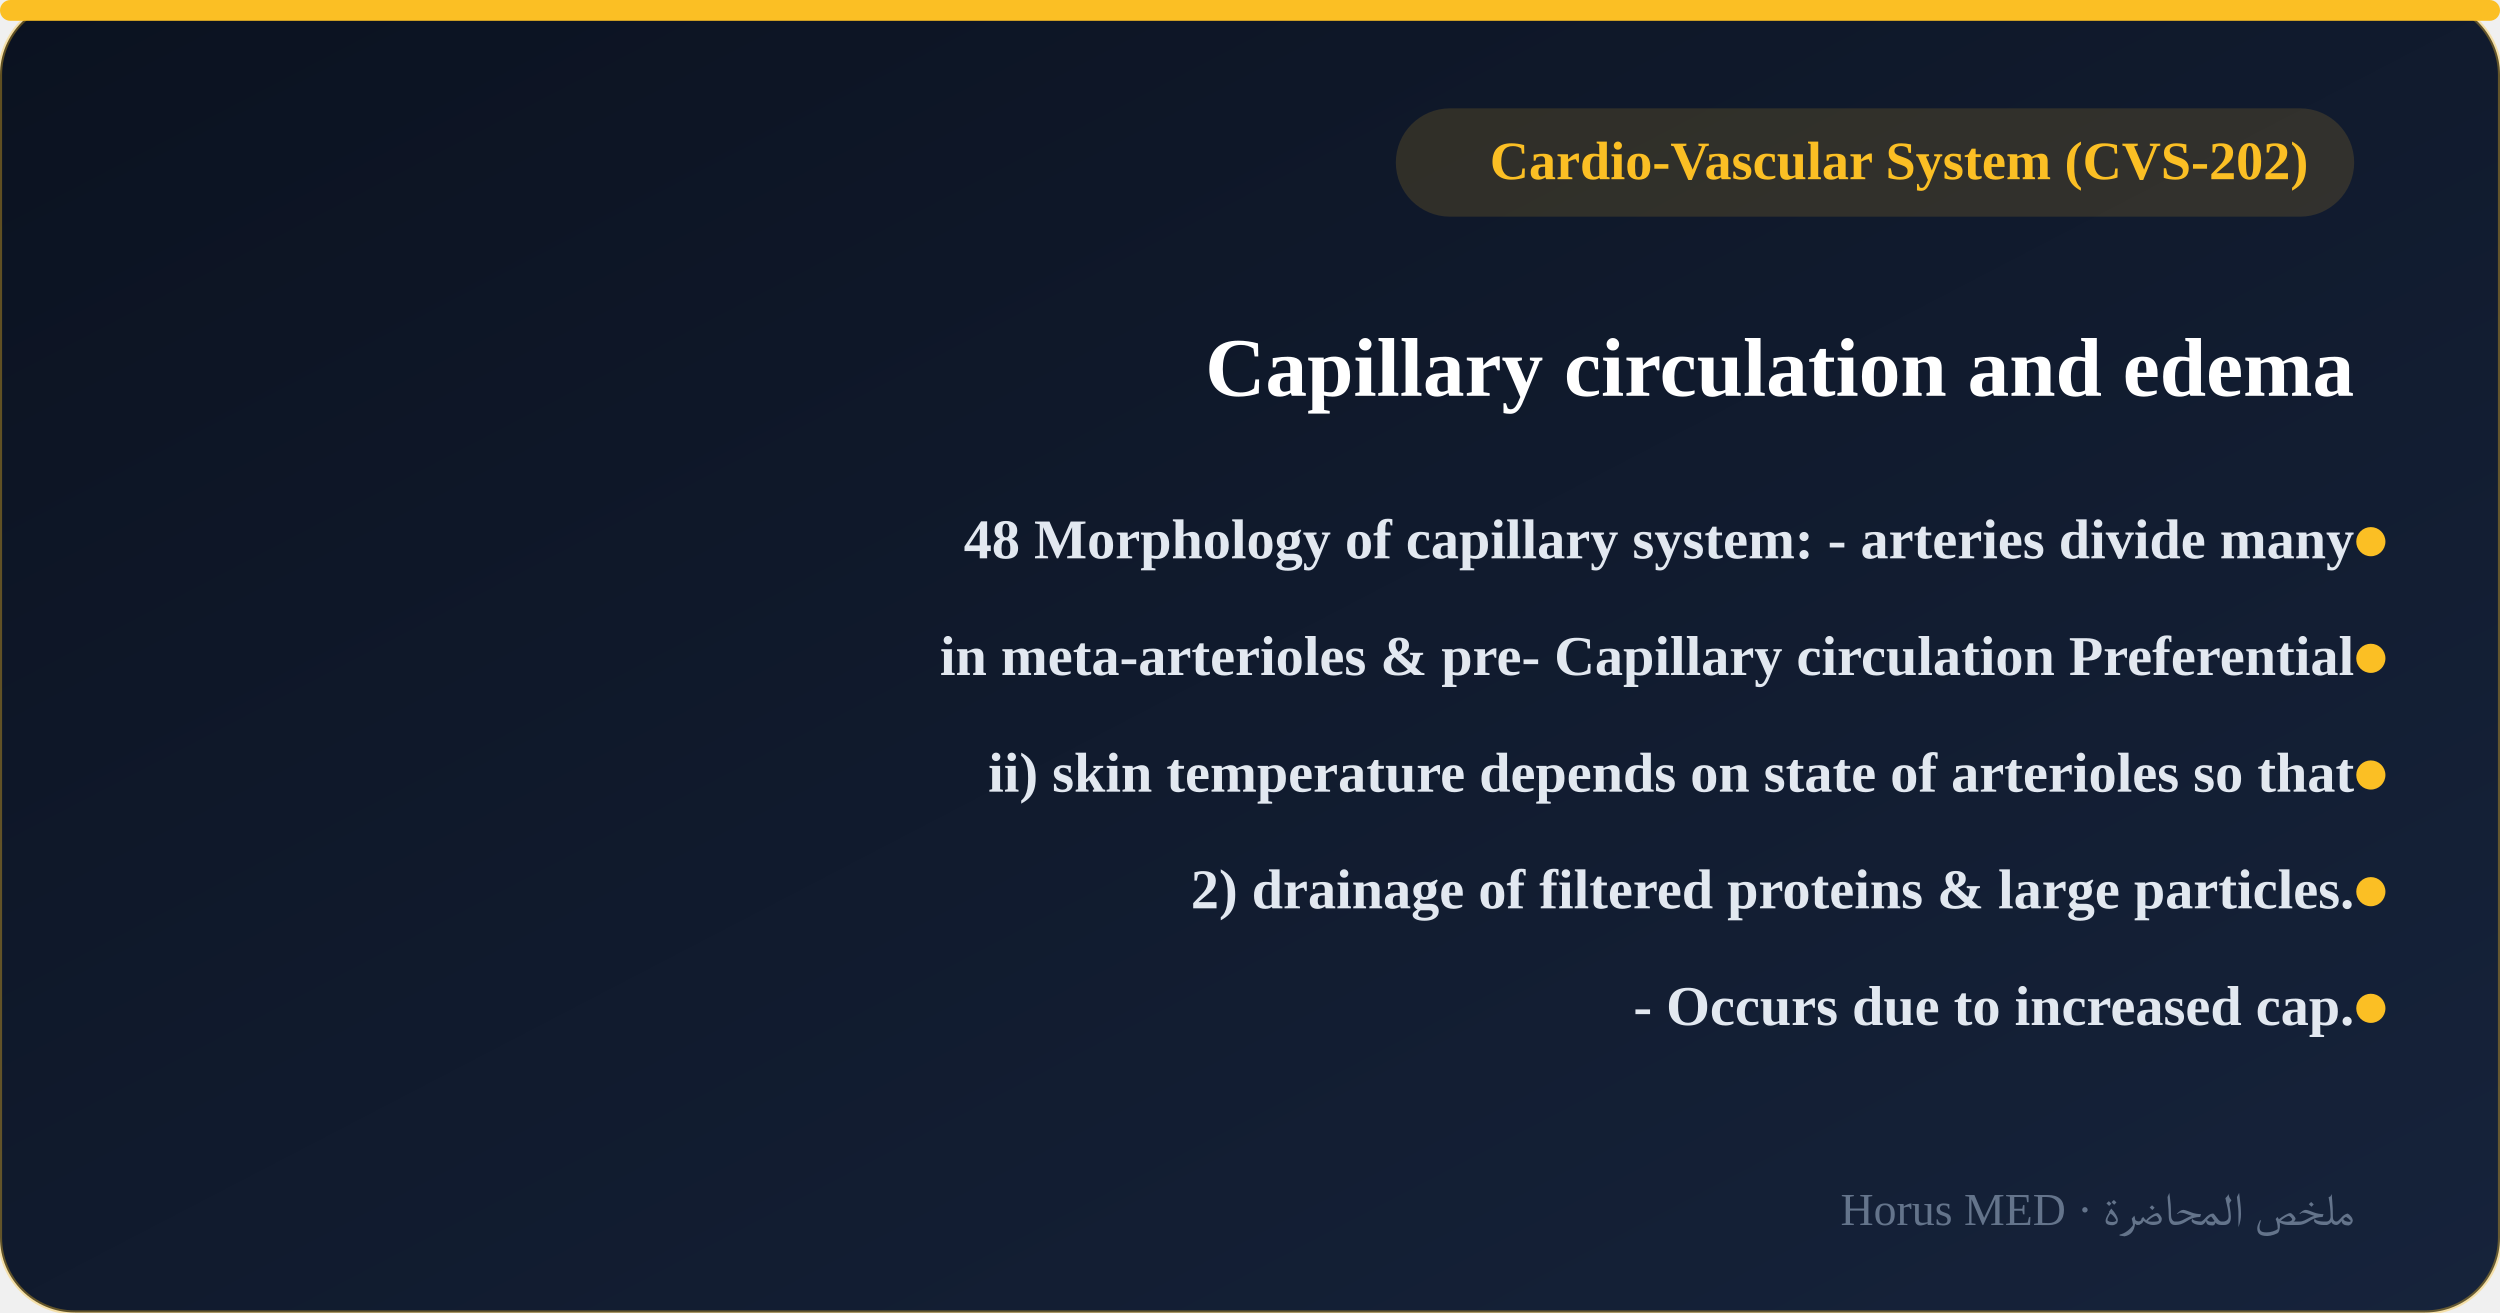
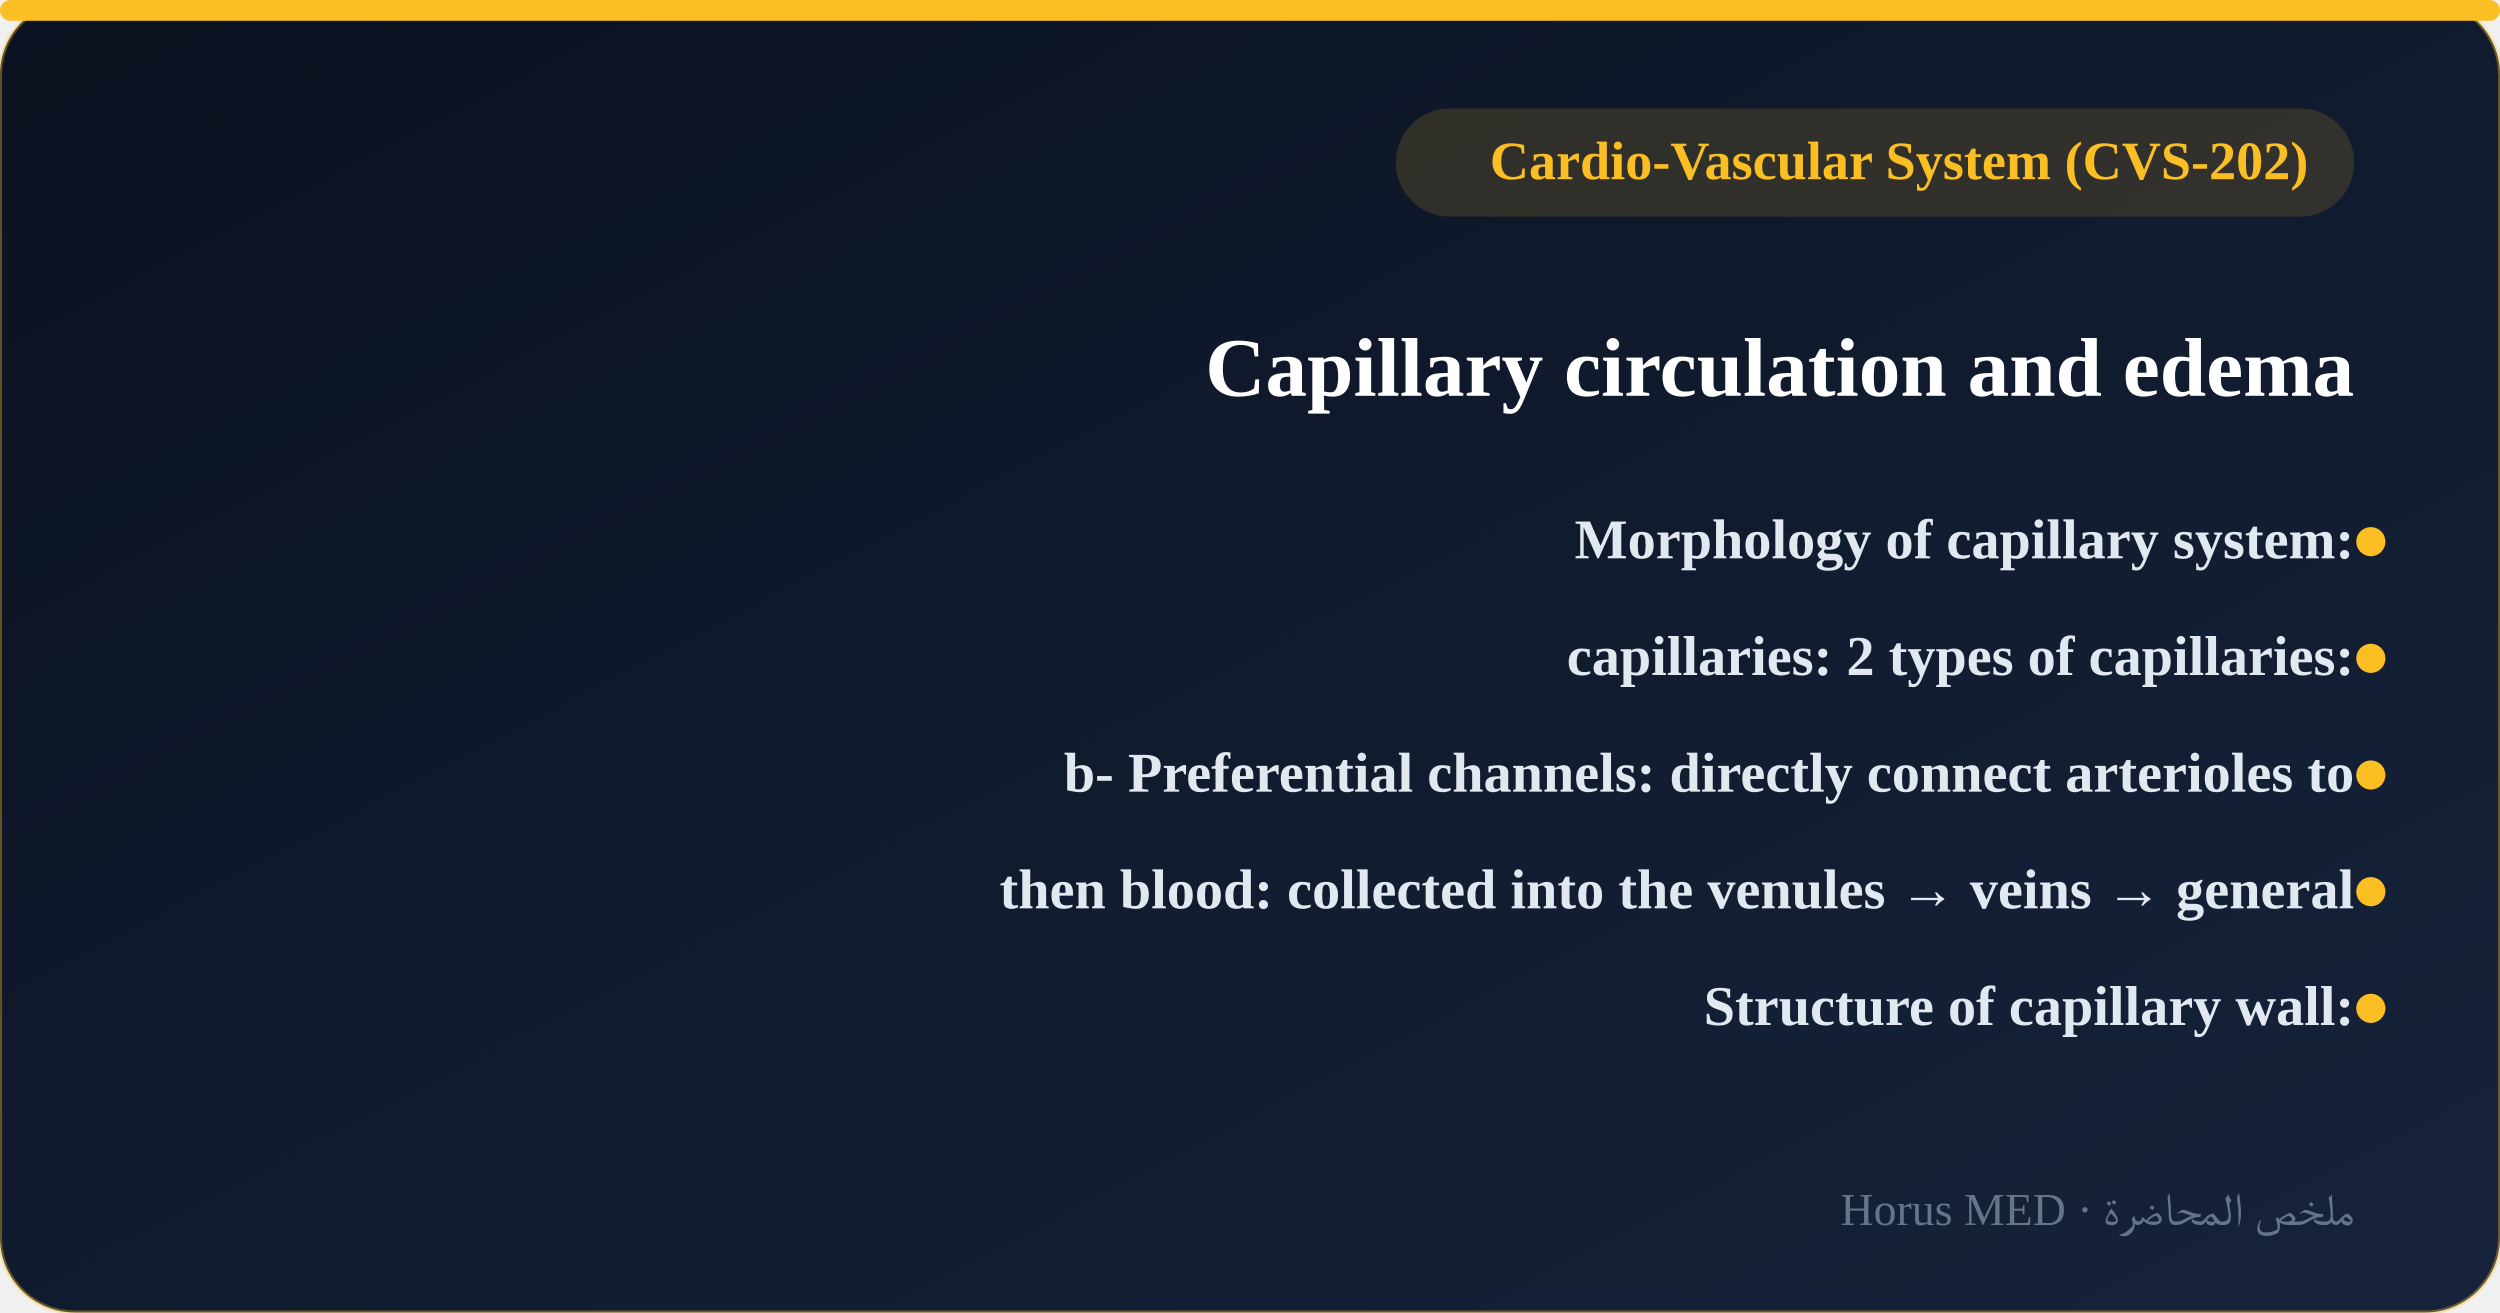
<svg xmlns="http://www.w3.org/2000/svg" width="1200" height="630" viewBox="0 0 1200 630">
  <defs>
    <linearGradient id="bg" x1="0" y1="0" x2="1" y2="1">
      <stop offset="0" stop-color="#0b1220" />
      <stop offset="1" stop-color="#16233b" />
    </linearGradient>
  </defs>
  <rect width="1200" height="630" rx="36" fill="url(#bg)" />
  <rect width="1200" height="630" rx="36" fill="none" stroke="#fbbf24" stroke-opacity="0.35" stroke-width="2" />
  <rect x="0" y="0" width="1200" height="10" rx="5" fill="#fbbf24" />
  <rect x="670" y="52" width="460" height="52" rx="26" fill="#fbbf24" fill-opacity="0.14" />
  <text x="1108" y="86" text-anchor="end" font-size="26" fill="#fbbf24" font-weight="700">Cardio-Vascular System (CVS-202)</text>
  <text x="1130" y="190" text-anchor="end" font-size="40" fill="#ffffff" font-weight="800">
    <tspan x="1130" dy="0">Capillary circulation and edema</tspan>
  </text>
  <circle cx="1138" cy="260" r="7" fill="#fbbf24" />
-   <text x="1130" y="268" text-anchor="end" font-size="27" fill="#e2e8f0" font-weight="600">48 Morphology of capillary system: - arteries divide many</text>
+   <text x="1130" y="268" text-anchor="end" font-size="27" fill="#e2e8f0" font-weight="600">Morphology of capillary system:</text>
  <circle cx="1138" cy="316" r="7" fill="#fbbf24" />
-   <text x="1130" y="324" text-anchor="end" font-size="27" fill="#e2e8f0" font-weight="600">in meta-arterioles &amp; pre- Capillary circulation Preferential</text>
+   <text x="1130" y="324" text-anchor="end" font-size="27" fill="#e2e8f0" font-weight="600">capillaries: 2 types of capillaries:</text>
  <circle cx="1138" cy="372" r="7" fill="#fbbf24" />
-   <text x="1130" y="380" text-anchor="end" font-size="27" fill="#e2e8f0" font-weight="600">ii) skin temperature depends on state of arterioles so that</text>
+   <text x="1130" y="380" text-anchor="end" font-size="27" fill="#e2e8f0" font-weight="600">b- Preferential channels: directly connect arterioles to</text>
  <circle cx="1138" cy="428" r="7" fill="#fbbf24" />
-   <text x="1130" y="436" text-anchor="end" font-size="27" fill="#e2e8f0" font-weight="600">2) drainage of filtered proteins &amp; large particles.</text>
+   <text x="1130" y="436" text-anchor="end" font-size="27" fill="#e2e8f0" font-weight="600">then blood: collected into the venules → veins → general</text>
  <circle cx="1138" cy="484" r="7" fill="#fbbf24" />
-   <text x="1130" y="492" text-anchor="end" font-size="27" fill="#e2e8f0" font-weight="600">- Occurs due to increased cap.</text>
+   <text x="1130" y="492" text-anchor="end" font-size="27" fill="#e2e8f0" font-weight="600">Structure of capillary wall:</text>
  <text x="1130" y="588" text-anchor="end" font-size="22" fill="#64748b">Horus MED · ملخص المحاضرة</text>
</svg>
